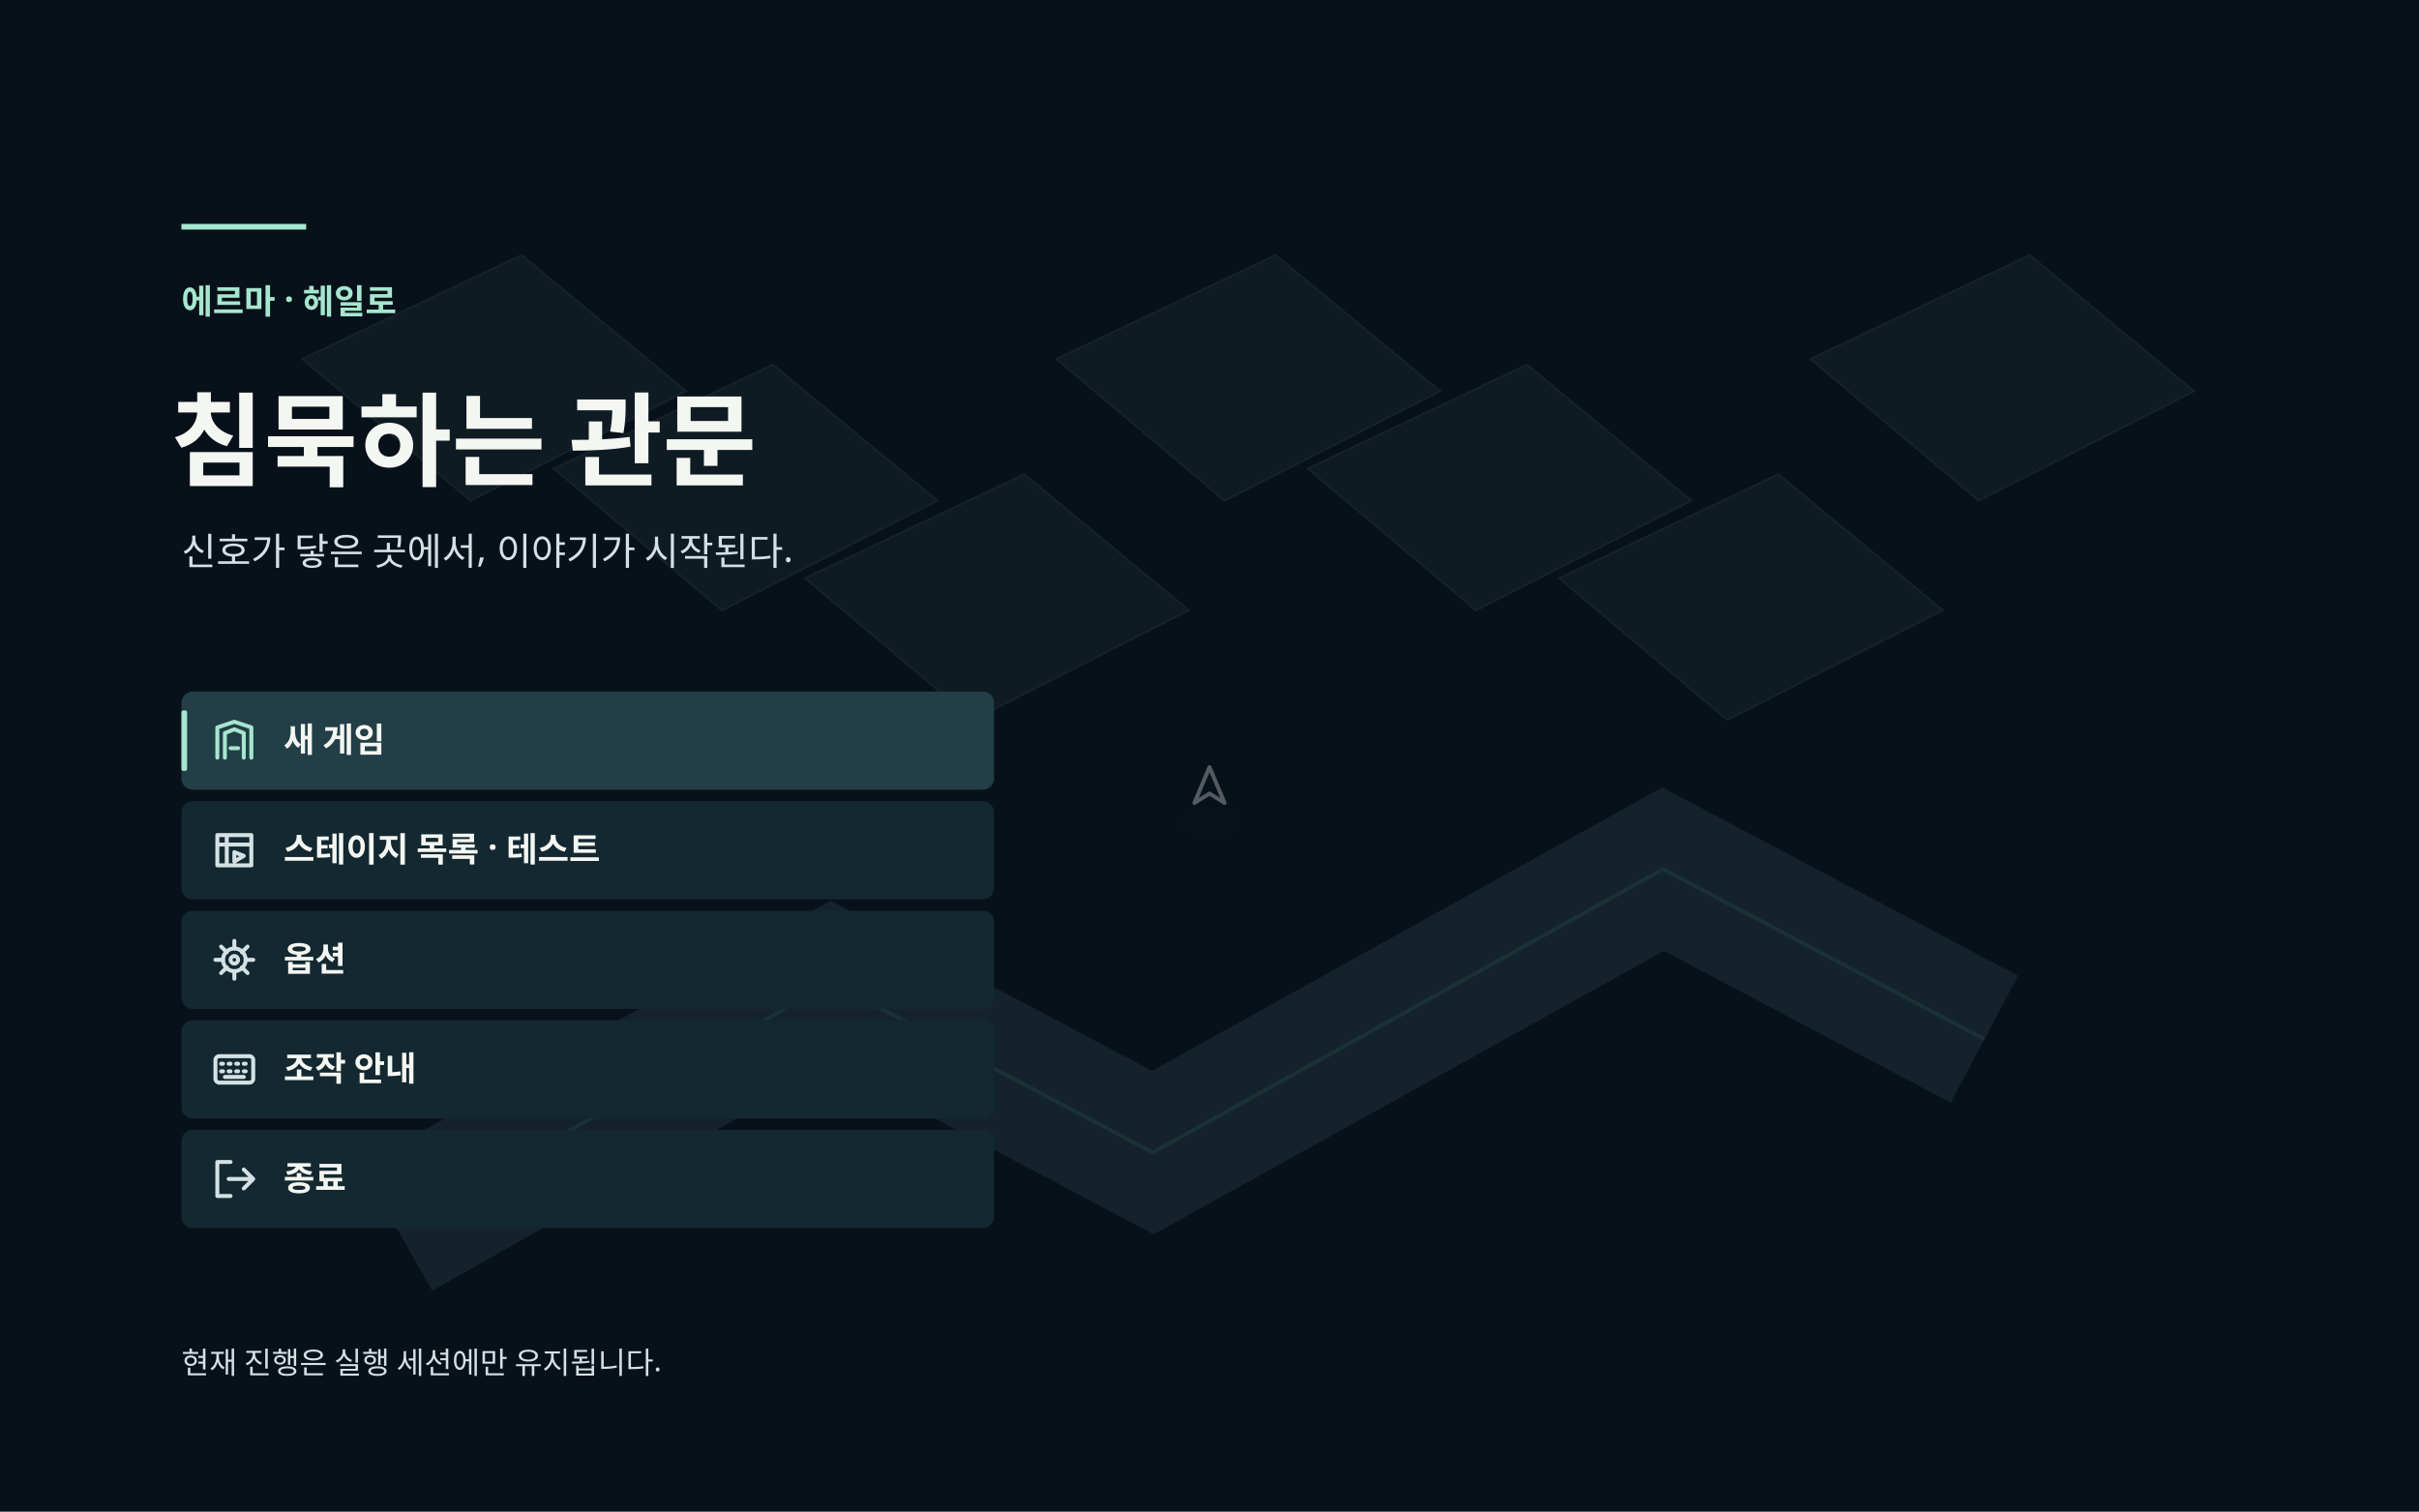
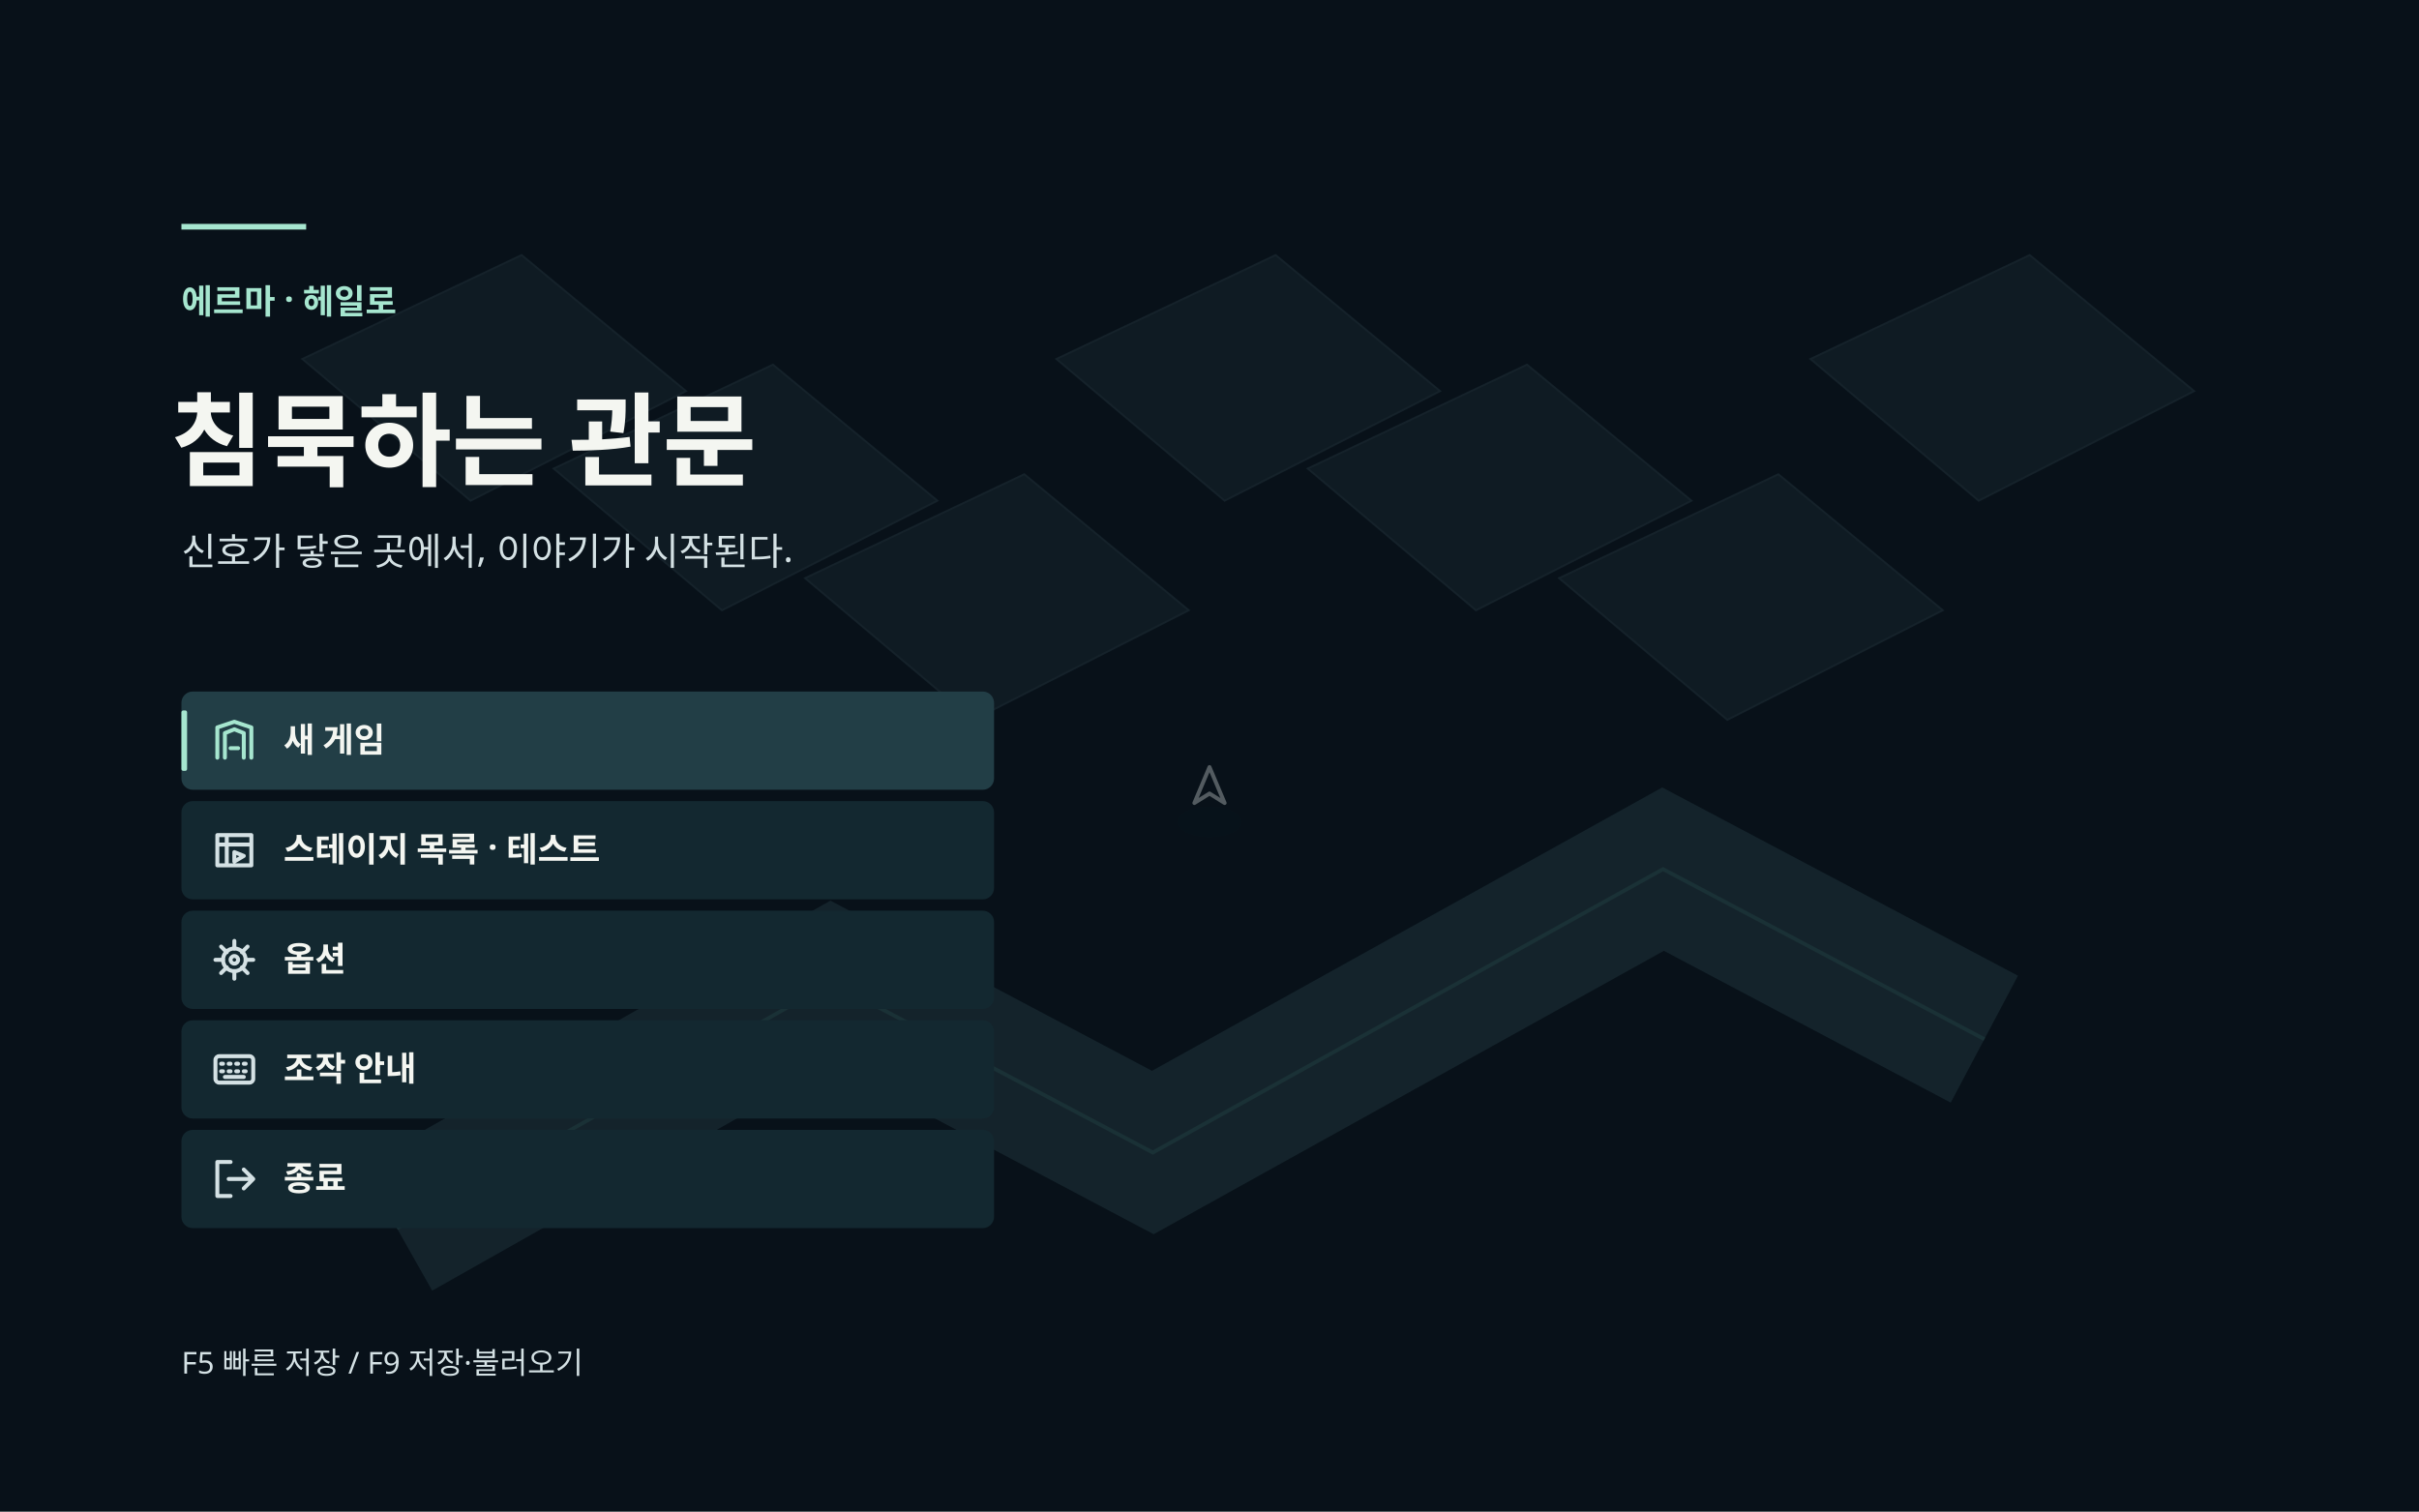
<svg xmlns="http://www.w3.org/2000/svg" width="1280" height="800" viewBox="0 0 1280 800">
  <defs>
    <filter id="hud-shadow" x="-100%" y="-100%" width="300%" height="300%">
      <feDropShadow dx="0" dy="1" stdDeviation="1" flood-color="#000" flood-opacity="1" />
    </filter>
  </defs>
  <style>text{font-family:"Malgun Gothic",sans-serif}text,.ui-icon{opacity:var(--content-opacity,1)}[data-hud]{opacity:var(--content-opacity,1)}[data-hud] text,[data-hud] .ui-icon{opacity:1}.panel-fill{opacity:var(--panel-opacity,.94)}.panel-border{opacity:var(--border-opacity,1)}</style>
  <g class="world-background">
    <rect x="0" y="0" width="1280" height="800" rx="0" fill="#080e14" />
    <path d="m160 190 116-55 87 72-114 58z" fill="#202d32" stroke="#334149" />
    <path d="m293 248 116-55 87 72-114 58z" fill="#202d32" stroke="#334149" />
    <path d="m426 306 116-55 87 72-114 58z" fill="#202d32" stroke="#334149" />
    <path d="m559 190 116-55 87 72-114 58z" fill="#202d32" stroke="#334149" />
    <path d="m692 248 116-55 87 72-114 58z" fill="#202d32" stroke="#334149" />
    <path d="m825 306 116-55 87 72-114 58z" fill="#202d32" stroke="#334149" />
    <path d="m958 190 116-55 87 72-114 58z" fill="#202d32" stroke="#334149" />
    <path d="M210 650 440 520 610 610 880 460 1050 550" fill="none" stroke="#30464c" stroke-width="76" />
    <path d="M210 650 440 520 610 610 880 460 1050 550" fill="none" stroke="#42716d" stroke-width="2" />
    <ellipse cx="640" cy="435" rx="17" ry="8" fill="#061218" opacity=".5" />
    <g class="ui-icon" transform="translate(628 404) scale(1.0)" fill="none" stroke="#f4f6f1" stroke-width="2.1" stroke-linecap="round" stroke-linejoin="round">
      <path d="m12 2 8 19-8-5-8 5z" />
    </g>
  </g>
  <rect x="0" y="0" width="1280" height="800" rx="0" fill="#07131c" opacity=".68" />
  <path d="M96 120H162" stroke="#a6e6cf" stroke-width="3" />
  <text x="96" y="166" fill="#a6e6cf" font-size="18" font-weight="600" text-anchor="start">에르마 · 헤일로</text>
  <text x="90" y="253" fill="#f4f6f1" font-size="54" font-weight="700" text-anchor="start" data-max-width="1080">침묵하는 관문</text>
  <text x="96" y="299" fill="#d4e1e4" font-size="20" font-weight="400" text-anchor="start" data-max-width="1000">신호가 닿은 곳에서, 이야기가 시작된다.</text>
  <rect x="96" y="366" width="430" height="52" rx="6" fill="#223e46" />
  <rect x="96" y="376" width="3" height="32" rx="1" fill="#a6e6cf" />
  <g class="ui-icon" transform="translate(112 380) scale(1.0)" fill="none" stroke="#a6e6cf" stroke-width="2.1" stroke-linecap="round" stroke-linejoin="round">
    <path d="M3 21V5l9-3 9 3v16M7 21V8l5-2 5 2v13M10 16h4" />
  </g>
  <text x="150" y="398" fill="#f4f6f1" font-size="18" font-weight="600" text-anchor="start" data-max-width="352">새 게임</text>
  <rect x="96" y="424" width="430" height="52" rx="6" fill="#132830" />
  <g class="ui-icon" transform="translate(112 438) scale(1.0)" fill="none" stroke="#d4e1e4" stroke-width="2.1" stroke-linecap="round" stroke-linejoin="round">
    <path d="M3 4h18v16H3zM3 9h18M8 4v16M12 13l5 2-5 3z" />
  </g>
  <text x="150" y="456" fill="#f4f6f1" font-size="18" font-weight="600" text-anchor="start" data-max-width="352">스테이지 목록 · 테스트</text>
  <rect x="96" y="482" width="430" height="52" rx="6" fill="#132830" />
  <g class="ui-icon" transform="translate(112 496) scale(1.0)" fill="none" stroke="#d4e1e4" stroke-width="2.1" stroke-linecap="round" stroke-linejoin="round">
    <path d="M12 2v4M12 18v4M2 12h4M18 12h4M5 5l3 3M16 16l3 3M5 19l3-3M16 8l3-3" />
    <circle cx="12" cy="12" r="6" />
    <circle cx="12" cy="12" r="2" />
  </g>
  <text x="150" y="514" fill="#f4f6f1" font-size="18" font-weight="600" text-anchor="start" data-max-width="352">옵션</text>
  <rect x="96" y="540" width="430" height="52" rx="6" fill="#132830" />
  <g class="ui-icon" transform="translate(112 554) scale(1.0)" fill="none" stroke="#d4e1e4" stroke-width="2.1" stroke-linecap="round" stroke-linejoin="round">
    <rect x="2" y="5" width="20" height="14" rx="2" />
    <path d="M5 9h1M9 9h1M13 9h1M17 9h1M5 13h1M9 13h1M13 13h1M17 13h1M7 16h10" />
  </g>
  <text x="150" y="572" fill="#f4f6f1" font-size="18" font-weight="600" text-anchor="start" data-max-width="352">조작 안내</text>
  <rect x="96" y="598" width="430" height="52" rx="6" fill="#132830" />
  <g class="ui-icon" transform="translate(112 612) scale(1.0)" fill="none" stroke="#d4e1e4" stroke-width="2.1" stroke-linecap="round" stroke-linejoin="round">
    <path d="M10 3H3v18h7M9 12h13M17 7l5 5-5 5" />
  </g>
  <text x="150" y="630" fill="#f4f6f1" font-size="18" font-weight="600" text-anchor="start" data-max-width="352">종료</text>
-   <text x="96" y="727" fill="#d4e1e4" font-size="16" font-weight="400" text-anchor="start">현재 진행은 실행 세션에만 유지됩니다.</text>
+   <text x="96" y="727" fill="#d4e1e4" font-size="16" font-weight="400" text-anchor="start">F5 빠른 저장 / F9 저장·불러오기</text>
</svg>
